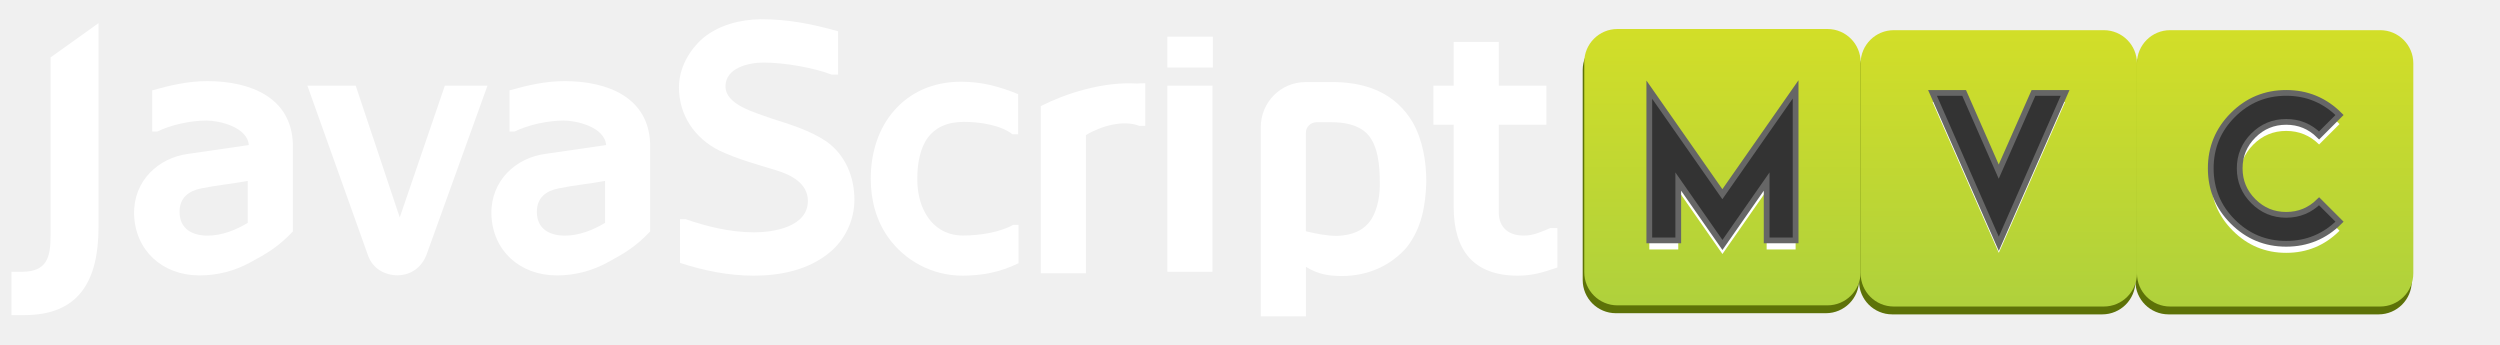
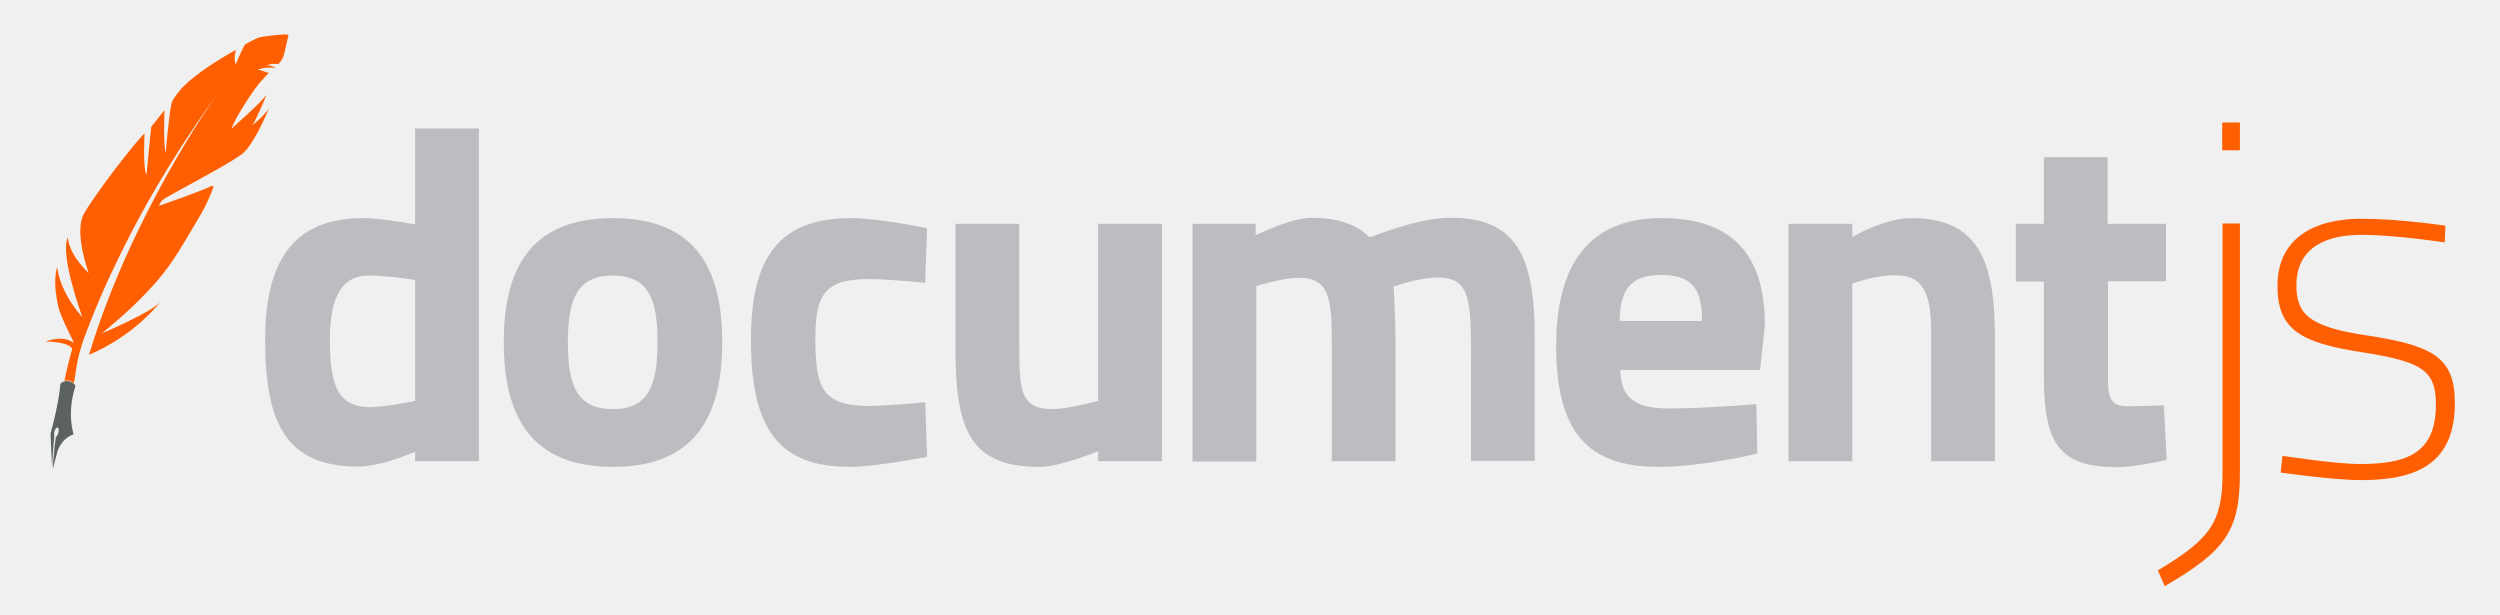
- <svg xmlns="http://www.w3.org/2000/svg" version="1.1" id="Layer_1" x="0px" y="0px" width="435px" height="60px" viewBox="0 0 435 60" enable-background="new 0 0 435 60" xml:space="preserve">
+ <svg xmlns="http://www.w3.org/2000/svg" version="1.1" id="Layer_1" x="0px" y="0px" viewBox="0 0 792 194.6" enable-background="new 0 0 792 194.6" xml:space="preserve">
  <g>
-     <path fill="#5D7208" d="M323.475,48.728c0,3.187-2.584,5.77-5.771,5.77H281.16c-3.186,0-5.77-2.583-5.77-5.77V12.183   c0-3.186,2.584-5.77,5.77-5.77h36.544c3.187,0,5.771,2.583,5.771,5.77V48.728z" />
-     <path fill="#5D7208" d="M371.56,48.932c0,3.188-2.584,5.77-5.771,5.77h-36.544c-3.187,0-5.771-2.582-5.771-5.77V12.387   c0-3.186,2.584-5.77,5.771-5.77h36.544c3.187,0,5.771,2.583,5.771,5.77V48.932z" />
-     <path fill="#5D7208" d="M419.644,48.932c0,3.188-2.584,5.77-5.77,5.77h-36.545c-3.187,0-5.77-2.582-5.77-5.77V12.388   c0-3.186,2.583-5.77,5.77-5.77h36.545c3.186,0,5.77,2.584,5.77,5.77V48.932z" />
-     <linearGradient id="SVGID_1_" gradientUnits="userSpaceOnUse" x1="299.705" y1="53.131" x2="299.705" y2="5.047">
-       <stop offset="0" style="stop-color:#AFD13C" />
-       <stop offset="1" style="stop-color:#D2DE28" />
-     </linearGradient>
-     <path fill="url(#SVGID_1_)" d="M323.748,47.361c0,3.187-2.583,5.77-5.771,5.77h-36.544c-3.187,0-5.771-2.583-5.771-5.77V10.817   c0-3.186,2.584-5.77,5.771-5.77h36.544c3.188,0,5.771,2.584,5.771,5.77V47.361z" />
-     <linearGradient id="SVGID_2_" gradientUnits="userSpaceOnUse" x1="347.79" y1="53.335" x2="347.79" y2="5.251">
-       <stop offset="0" style="stop-color:#AFD13C" />
-       <stop offset="1" style="stop-color:#D2DE28" />
-     </linearGradient>
-     <path fill="url(#SVGID_2_)" d="M371.832,47.565c0,3.187-2.583,5.77-5.77,5.77h-36.545c-3.186,0-5.77-2.583-5.77-5.77V11.021   c0-3.186,2.584-5.77,5.77-5.77h36.545c3.187,0,5.77,2.584,5.77,5.77V47.565z" />
-     <linearGradient id="SVGID_3_" gradientUnits="userSpaceOnUse" x1="395.875" y1="53.335" x2="395.875" y2="5.252">
-       <stop offset="0" style="stop-color:#AFD13C" />
-       <stop offset="1" style="stop-color:#D2DE28" />
-     </linearGradient>
-     <path fill="url(#SVGID_3_)" d="M419.917,47.565c0,3.187-2.583,5.77-5.771,5.77h-36.544c-3.186,0-5.771-2.583-5.771-5.77V11.021   c0-3.186,2.585-5.771,5.771-5.771h36.544c3.188,0,5.771,2.584,5.771,5.771V47.565z" />
-     <g>
-       <path fill="#FFFFFF" d="M312.436,43.402h-5.04V33.166l-7.691,11.03l-7.689-11.028v10.234h-5.038V17.176l12.713,18.187    l12.746-18.235V43.402z" />
-       <path fill="#FFFFFF" d="M359.327,17.74L347.79,43.994L336.254,17.74h5.504l6.019,13.697l6.047-13.697H359.327z" />
-       <path fill="#FFFFFF" d="M407.079,40.148c-2.563,2.565-5.658,3.846-9.282,3.846s-6.718-1.28-9.281-3.846    c-2.563-2.562-3.846-5.656-3.846-9.28c0-3.625,1.282-6.719,3.846-9.282c2.563-2.564,5.657-3.846,9.281-3.846    s6.719,1.282,9.282,3.846l-3.555,3.553c-1.591-1.574-3.499-2.359-5.728-2.359c-2.228,0-4.132,0.79-5.715,2.374    c-1.582,1.582-2.374,3.486-2.374,5.715c0,2.228,0.792,4.133,2.374,5.715c1.583,1.583,3.487,2.372,5.715,2.372    c2.229,0,4.137-0.787,5.728-2.36L407.079,40.148z" />
-     </g>
-     <path fill="#333333" stroke="#666666" stroke-miterlimit="10" d="M312.436,41.829h-5.04V31.592l-7.691,11.031l-7.689-11.03v10.236   h-5.038V15.602l12.713,18.188l12.746-18.236V41.829z" />
-     <path fill="#333333" stroke="#666666" stroke-miterlimit="10" d="M359.327,16.167L347.79,42.42l-11.536-26.253h5.504l6.019,13.696   l6.047-13.696H359.327z" />
-     <path fill="#333333" stroke="#666666" stroke-miterlimit="10" d="M407.079,38.574c-2.563,2.565-5.658,3.846-9.282,3.846   s-6.718-1.28-9.281-3.846c-2.563-2.562-3.846-5.656-3.846-9.281c0-3.624,1.282-6.718,3.846-9.282   c2.563-2.563,5.657-3.846,9.281-3.846s6.719,1.282,9.282,3.846l-3.555,3.554c-1.591-1.574-3.499-2.359-5.728-2.359   c-2.228,0-4.132,0.79-5.715,2.373c-1.582,1.582-2.374,3.486-2.374,5.715c0,2.228,0.792,4.133,2.374,5.715   c1.583,1.583,3.487,2.373,5.715,2.373c2.229,0,4.137-0.787,5.728-2.361L407.079,38.574z" />
-     <g>
-       <path fill="#FFFFFF" d="M197.847,14.539c-2.679-0.178-5.825,0.162-9.144,1.039c-1.344,0.355-2.712,0.789-4.091,1.322    c-1.226,0.474-2.399,0.998-3.511,1.56v17.879v11.213h7.85V34.784V23.509c2.471-1.544,6.551-2.719,9.271-1.606h1.051v-7.215v-0.202    C198.793,14.485,198.318,14.503,197.847,14.539z" />
-       <path fill="#FFFFFF" d="M17.143,4.023v35.476c0,9.458-3.461,15.33-12.917,15.33H2v-7.541h1.978c4.08-0.062,4.821-2.41,4.821-6.181    V9.99" />
-       <path fill="#FFFFFF" d="M77.405,14.901h7.417L74.191,44.383c-0.865,2.162-2.657,3.461-4.944,3.523c-2.411,0-4.389-1.236-5.192-3.4    L53.486,14.901h8.406l7.664,22.932L77.405,14.901z" />
-       <path fill="#FFFFFF" d="M143.786,24.604c3.399,2.411,4.882,6.305,4.882,10.137c0,3.646-1.668,6.983-4.263,9.146    c-3.709,3.092-8.592,4.079-13.227,4.079c-4.451,0-8.653-0.864-12.855-2.224v-7.602h0.989c3.4,1.174,7.541,2.285,11.929,2.285    c3.337,0,9.395-0.928,9.332-5.562c-0.062-2.967-2.904-4.45-5.563-5.252c-3.275-0.99-6.674-1.917-9.826-3.4    c-4.45-2.225-7.046-6.304-7.046-11.001c0-3.399,1.792-6.49,4.203-8.591c2.782-2.286,6.427-3.214,10.013-3.275    c4.697,0,8.9,0.804,13.473,2.101v7.541h-1.112c-3.029-1.174-8.159-2.101-11.868-2.101c-2.595,0-6.612,0.927-6.612,4.141    s5.067,4.511,7.911,5.562C137.42,21.639,140.819,22.627,143.786,24.604z" />
-       <path fill="#FFFFFF" d="M176.173,23.368c-2.04-1.606-5.686-2.163-8.468-2.163c-2.966,0-5.006,1.051-6.242,2.719    c-1.36,1.854-1.855,4.45-1.855,7.231c0,2.163,0.433,4.203,1.36,5.872c1.298,2.348,3.461,3.955,6.613,3.955    c2.905,0,6.366-0.557,8.714-1.854h0.927v6.675c-3.276,1.606-6.49,2.162-9.766,2.162c-5.314,0-10.073-2.657-12.917-6.675    c-1.978-2.78-3.028-6.242-3.028-10.196c0-4.76,1.483-8.963,4.141-11.93c2.719-3.09,6.675-4.944,11.557-4.944    c3.585,0,6.614,0.804,9.951,2.163v6.983H176.173z" />
-       <path fill="#FFFFFF" d="M211.033,11.75h-7.912V6.384h7.912V11.75z M210.97,47.288h-7.849V14.901h7.849V47.288z" />
-       <path fill="#FFFFFF" d="M232.417,14.283c5.687,0.125,10.446,2.102,13.35,6.923c1.794,3.152,2.411,6.86,2.411,10.446    c-0.124,4.142-0.804,8.034-3.399,11.371c-2.781,3.214-6.799,5.007-11.311,5.007c-2.163,0-4.202-0.31-6.241-1.607v8.616h-7.851    V22.132c0-4.326,3.462-7.85,7.788-7.85H232.417z M227.227,40.242c1.853,0.432,3.583,0.804,5.5,0.804    c2.41-0.125,4.573-0.804,5.933-2.968c1.112-1.854,1.484-4.264,1.422-6.427c0-2.658-0.247-6.366-2.226-8.406    c-1.605-1.606-4.079-1.978-6.18-1.978h-2.597c-0.988,0-1.853,0.804-1.853,1.792V40.242z" />
-       <path fill="#FFFFFF" d="M260.788,36.967c0,2.78,1.916,4.017,4.265,4.017c1.668,0.062,3.213-0.68,4.696-1.298h1.235v6.859    c-2.349,0.805-4.325,1.422-6.858,1.422c-7.665,0-11.188-4.326-11.188-11.99V21.701h-3.523v-6.799h3.523V7.3h7.85v7.602h8.281    v6.799h-8.281V36.967z" />
-       <path fill="#FFFFFF" d="M98.234,14.115c-3.399,0-6.489,0.742-9.58,1.608v7.168h0.865c2.41-1.174,5.81-1.916,8.59-1.916    c2.164,0,7.108,1.112,7.355,4.265l-10.63,1.545c-5.006,0.68-9.456,4.573-9.333,10.506c0.185,6.282,4.909,10.595,11.3,10.629    c0.024,0,0.047,0.003,0.072,0.003c0.005,0,0.009-0.002,0.013-0.002c0.009,0,0.016,0.002,0.024,0.002    c3.109,0,6.054-0.788,8.678-2.195c3.014-1.613,5.059-2.816,7.54-5.459V25.055C112.882,16.897,105.651,14.115,98.234,14.115z     M93.413,36.859c0-2.474,1.608-3.647,3.771-4.079c2.719-0.557,5.439-0.804,8.097-1.298v7.292c-2.04,1.237-4.513,2.226-6.984,2.226    C95.7,41,93.413,39.887,93.413,36.859z" />
-       <path fill="#FFFFFF" d="M36.064,14.115c-3.399,0-6.489,0.742-9.58,1.608v7.168h0.866c2.41-1.174,5.81-1.916,8.59-1.916    c2.163,0,7.108,1.112,7.354,4.265l-10.63,1.545c-5.006,0.68-9.456,4.573-9.333,10.506c0.185,6.282,4.909,10.595,11.3,10.629    c0.024,0,0.047,0.003,0.072,0.003c0.004,0,0.009-0.002,0.013-0.002c0.009,0,0.016,0.002,0.024,0.002    c3.11,0,6.054-0.788,8.678-2.195c3.014-1.613,5.059-2.816,7.54-5.459V25.055C50.712,16.897,43.481,14.115,36.064,14.115z     M31.244,36.859c0-2.474,1.607-3.647,3.77-4.079c2.719-0.557,5.439-0.804,8.097-1.298v7.292C41.071,40.012,38.598,41,36.126,41    C33.531,41,31.244,39.887,31.244,36.859z" />
-     </g>
+     <path fill="#BBBDC0" d="M151.7,146.1h-20.2v-3c0,0-10.4,4.7-18.1,4.7c-22.7,0-29.4-13.7-29.4-40.1c0-27.3,10.7-38.6,31.2-38.6   c5.6,0,16.3,2,16.3,2V40.7h20.2V146.1z M131.5,127V88.7c0,0-8.3-1.4-14.8-1.4c-7.5,0-12.2,5.4-12.2,20.3c0,15.2,2.9,21.1,12.4,21.4   C122.8,128.9,131.5,127,131.5,127z" />
+     <path fill="#BBBDC0" d="M228.8,108.4c0,23.2-8.4,39.5-34.6,39.5c-26.2,0-34.6-16.3-34.6-39.5c0-23.2,8.4-39.3,34.6-39.3   C220.4,69.1,228.8,85.2,228.8,108.4z M208.3,108.4c0-13.9-3-21.1-14.2-21.1c-11.1,0-14.2,7.2-14.2,21.1c0,13.9,3,21.2,14.2,21.2   C205.3,129.7,208.3,122.3,208.3,108.4z" />
+     <path fill="#BBBDC0" d="M293.7,72.3l-0.6,17.3c0,0-11.9-1.2-17.6-1.2c-14.5,0-17.2,5-17.2,19.3c0,16.1,2.9,20.9,17.3,20.9   c5.7,0,17.5-1.2,17.5-1.2l0.6,17.3c0,0-16.1,3.2-24.5,3.2c-22.4,0-31.3-11.9-31.3-40.2c0-26.7,9.3-38.6,31.8-38.6   C278.4,69.1,293.7,72.3,293.7,72.3z" />
+     <path fill="#BBBDC0" d="M368.1,70.9v75.2h-20.2v-3.2c0,0-11.7,5-18.7,5c-22,0-26.5-11.9-26.5-37.7V70.9h20.2v39.3   c0,13.6,0.5,19.4,10.5,19.4c5,0,14.5-2.6,14.5-2.6V70.9H368.1z" />
+     <path fill="#BBBDC0" d="M377.8,146.1V70.9h20v3.6c0,0,5-2.4,10.2-4.1c2.6-0.8,5.4-1.4,7.5-1.4c8.4,0,14.3,2.1,18.4,6.2   c7.7-2.9,17.6-6.2,25.8-6.2c20.5,0,26.5,11.9,26.5,37.7v39.3H466v-31c0-19,0.3-27.1-10.5-27.1c-6,0-14,2.9-14,2.9   s0.6,10.4,0.6,16.3v39h-20.2v-38.7c0-13.6-1.2-19.4-10.5-19.4c-5,0-13.4,2.6-13.4,2.6v55.6H377.8z" />
+     <path fill="#BBBDC0" d="M556.4,128l0.3,15.7c0,0-17.3,4.2-31.3,4.2c-22.7,0-32.4-11.3-32.4-38.4c0-26.8,11.3-40.4,33.3-40.4   c22.1,0,32.8,11.1,32.8,33.9l-1.5,14.2h-44.3c0.2,8.6,4.4,12.2,15.2,12.2C540.9,129.4,556.4,128,556.4,128z M539.2,101.7   c0-10.7-3.5-14.6-13-14.6c-9.6,0-13,4.7-13.1,14.6H539.2z" />
+     <path fill="#BBBDC0" d="M566.6,146.1V70.9h20.2v4.2c0,0,10.1-6,18.7-6c21.1,0,26.5,13.3,26.5,37.7v39.3h-20.2V106   c0-11.4-1.5-18.8-11.3-18.8c-7.1,0-13.7,2.7-13.7,2.7v56.2H566.6z" />
+     <path fill="#BBBDC0" d="M667.8,89.2v28.5c0,7.5,0,11,6.3,11c4.2,0,11.4-0.3,11.4-0.3l0.9,17.3c0,0-10.1,2.3-15.4,2.3   c-18.2,0-23.5-6.9-23.5-28.6V89.2h-8.9V70.9h8.9V49.8h20.2v21.1h18.5v18.2H667.8z" />
+   </g>
+   <g>
+     <path fill="#FF5F00" d="M704,70.8h5.6v79.2c0,18.4-4.8,24.6-23.8,35.7l-2.2-5c16.6-9.9,20.5-15.2,20.5-30.9V70.8z M704,38.8h5.6   v8.8H704V38.8z" />
+     <path fill="#FF5F00" d="M774.5,76.8c0,0-15.5-2.4-26.4-2.4c-10.4,0-20.6,3.5-20.6,16c0,9.1,4,13.1,21.9,15.8   c20.9,3.2,28.3,6.7,28.3,21.4c0,18.9-11.5,24.5-29.6,24.5c-9.1,0-25.6-2.4-25.6-2.4l0.6-5.3c0,0,16.5,2.6,24.6,2.6   c15,0,24-3.5,24-18.9c0-11.2-5-13.6-24-16.6c-18.4-2.9-26.2-6.9-26.2-20.8c0-16.5,13.4-21.4,26.5-21.4c12.3,0,26.7,2.2,26.7,2.2   L774.5,76.8z" />
+   </g>
+   <path fill="#5B6260" d="M23.9,122.3c0,0-0.2-1-2.3-1.6c0,0-2.4,0-2.5,1.2c0,0-0.3,5.3-3.1,15.5l0.5,10.8c0.3-6.1,0.6-8.9,0.7-10.1  c-0.1-0.3-0.1-0.8,0-1.3c0.2-0.8,0.7-1.4,1-1.4c0.4,0.1,0.5,0.8,0.3,1.7c-0.2,0.7-0.5,1.2-0.8,1.3c-0.2,1.3-0.6,4.2-1,10.3l1.5-5.7  c0,0,1.1-4,5.1-5.4C23.4,137.6,21,131.3,23.9,122.3z" />
+   <g>
+     <path fill="#FF5F00" d="M85.7,11.3c-1.2,0.2-2.5,0.3-3.7,0.6c-1.2,0.4-2.3,1.1-3.5,1.7c-0.5,0.3-0.5,0.3-1,0.6   c-1.5,2.9-2.8,6.2-2.8,6.2c-0.4-0.9-0.6-2.6,0.1-4.6c-1.5,0.8-2.3,1.2-3.7,2.1c-3.9,2.3-10.8,6.8-14.1,10.7   c-0.9,1.1-1.7,2.2-2.4,3.4c-0.8,1.3-2.1,16.3-2.1,16.3c-0.8-1.5-0.4-13.4-0.4-13.4l-4.2,5.3l-1.5,15.2c-1.2-2.3-0.6-13.1-0.6-13.1   c-2.7,2.3-16,19.6-19.2,25.4c-3.3,5.8,1.5,18.8,1.5,18.8c-6.7-6.4-6.6-11.3-6.6-11.3c-2.7,5.4,4.6,25.3,4.6,25.3   c-7.6-8.6-8-16-8-16c-1.2,4.4-0.4,9.2,0.4,12.7c0.5,2.4,3.3,8.1,5,11.5c-1.3-1-4.1-2.3-9.1-0.5c0,0,7.1-0.1,8.5,2.3   c-0.6,2-1.6,5.7-2.5,10.2c0.6-0.2,1.2-0.2,1.2-0.2c0.9,0.3,1.4,0.6,1.8,0.9c0.3-1.5,0.5-2.9,0.7-4.4c0.5-3.2,1.3-6.4,2.4-9.5   c0.7-2,1.5-4,2.3-6c2.2-5.5,4.5-11,7.1-16.3c3.3-7,6.8-13.8,10.6-20.6c4.6-8.1,9.4-16,14.6-23.7c2.6-3.9,5.3-7.8,8.1-11.6   c-1.7,2.3-27.7,39-41,83.1c13-5.5,20.9-14.5,22.7-16.9c-2.5,3.3-18.6,10.1-18.6,10.1s2.5-2.1,2.5-2.1c5.5-4.6,10.8-9.6,15.4-15   c4.7-5.5,8.2-11.8,11.9-18c1.2-2,2.4-4,3.4-6.2c0.8-1.6,1.5-3.3,2.1-5c0.1-0.3-0.2-0.5-0.5-0.4c-4,1.9-16.7,6.3-16.7,6.3   s0.2-1,1.2-1.9c1-1,21.1-11.3,25.2-14.6c4-3.3,8.5-14.6,8.5-14.6c-1,2.1-5.4,5.6-5.4,5.6c1.5-2.1,4.6-9.8,4.6-9.8   c-1,1.9-11.1,10.8-11.1,10.8c0.4-2.1,7-12.7,9.7-15.4c0.9-0.9,1.1-1.3,2.1-2.2c-1.3-0.2-2.5-1.1-3.6-0.9c0,0,1.5-1.1,5.5-0.7   c0,0,0.1-0.1,0.1-0.1c-0.6-0.3-1.9-0.8-2.7-0.7c0,0,1.5-0.7,3.7-0.4c0.3-0.3,0.3-0.3,0.6-0.7c1.2-1.4,1.4-3.4,1.8-5.1   c0.1-0.2,0.8-3.5,0.8-3.5C89.5,10.8,87.5,11.1,85.7,11.3z" />
+     <path fill="#FF5F00" d="M51,95.7C51.5,95.1,51.5,95,51,95.7L51,95.7z" />
+     <path fill="#FF5F00" d="M51,95.7C51,95.7,50.9,95.7,51,95.7C50.9,95.7,50.9,95.7,51,95.7C51,95.7,51,95.7,51,95.7z" />
  </g>
</svg>
